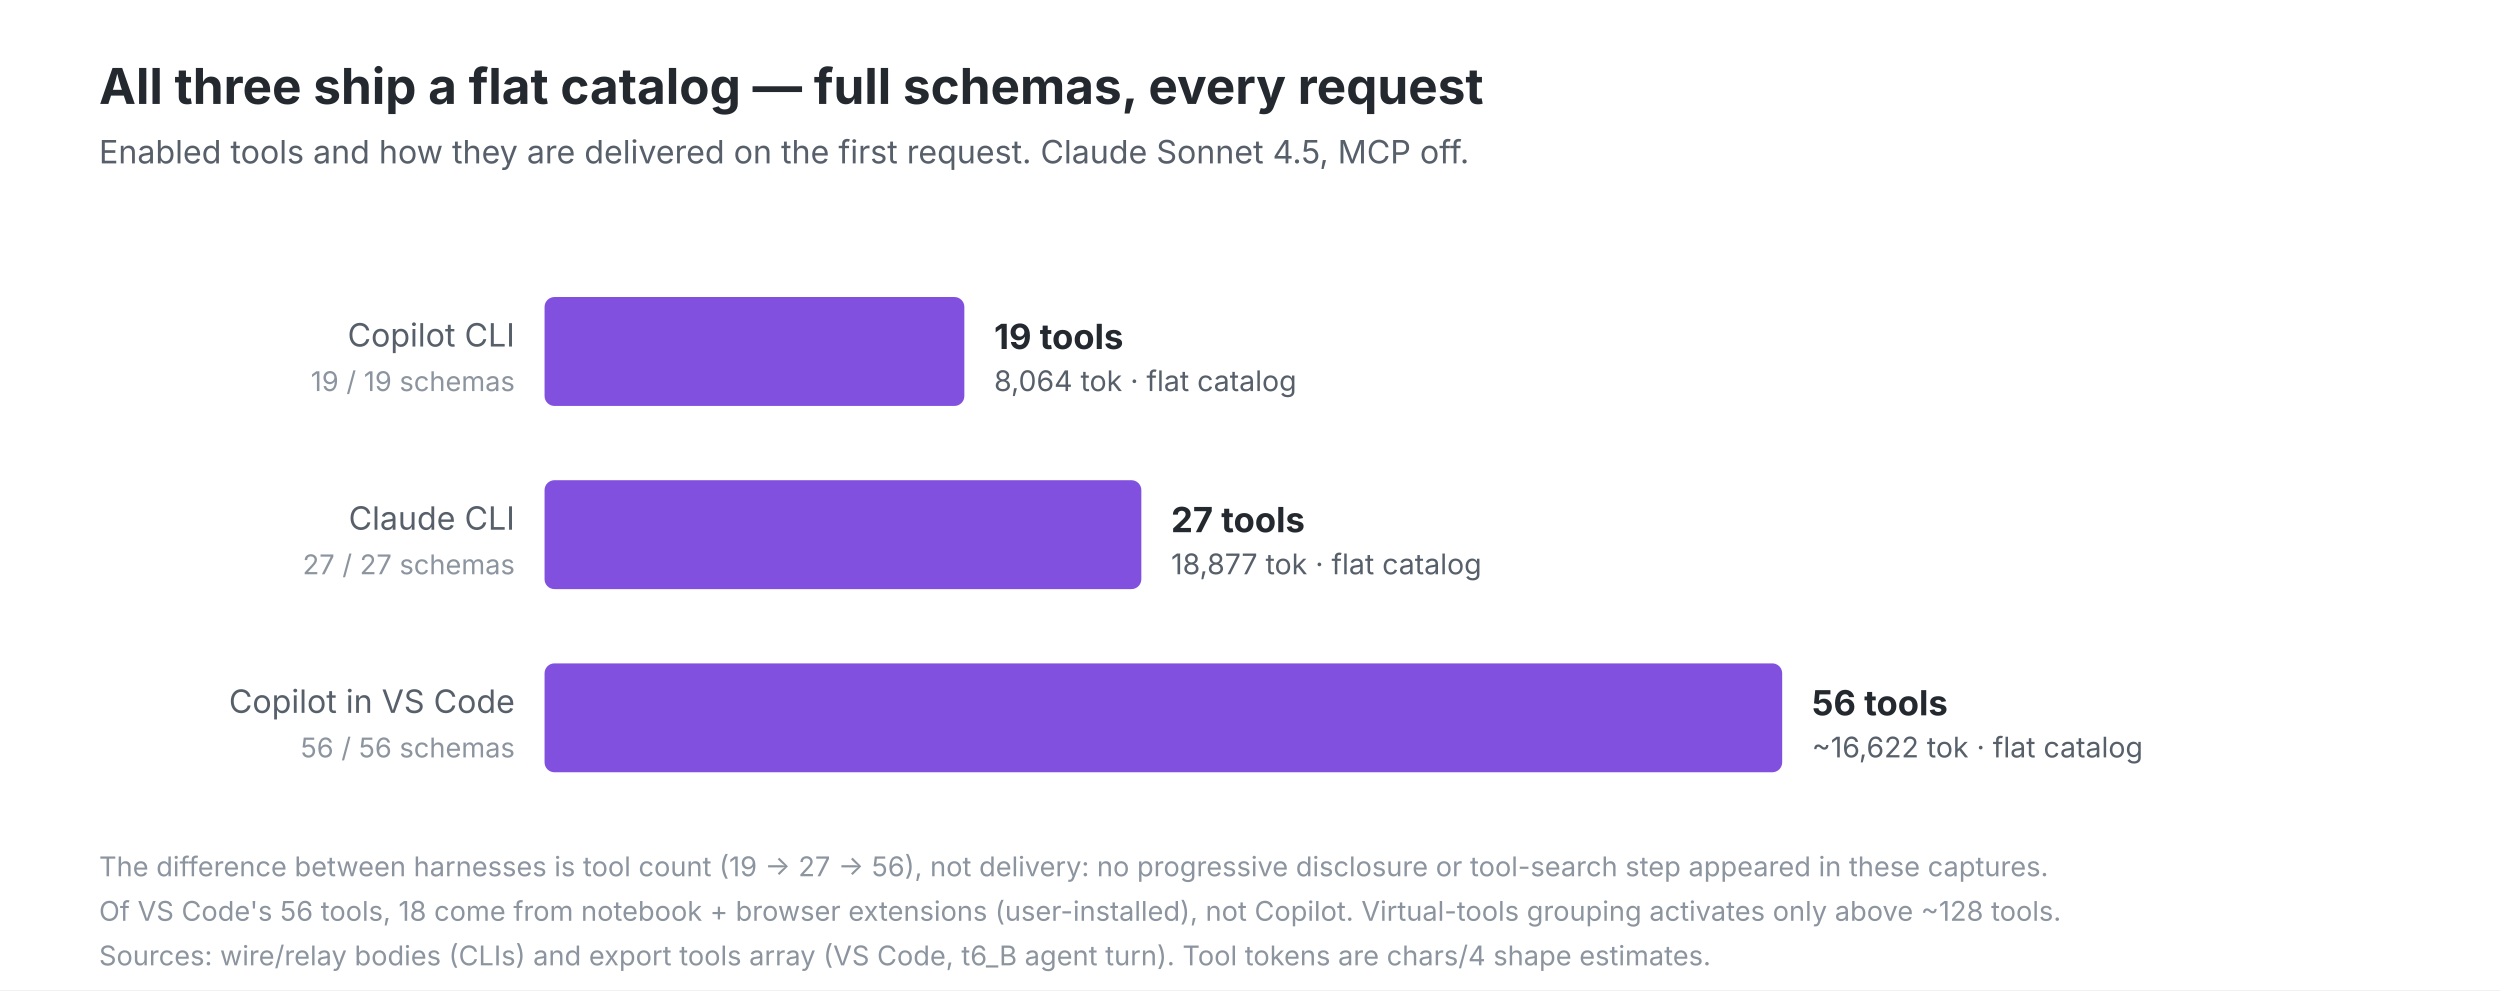
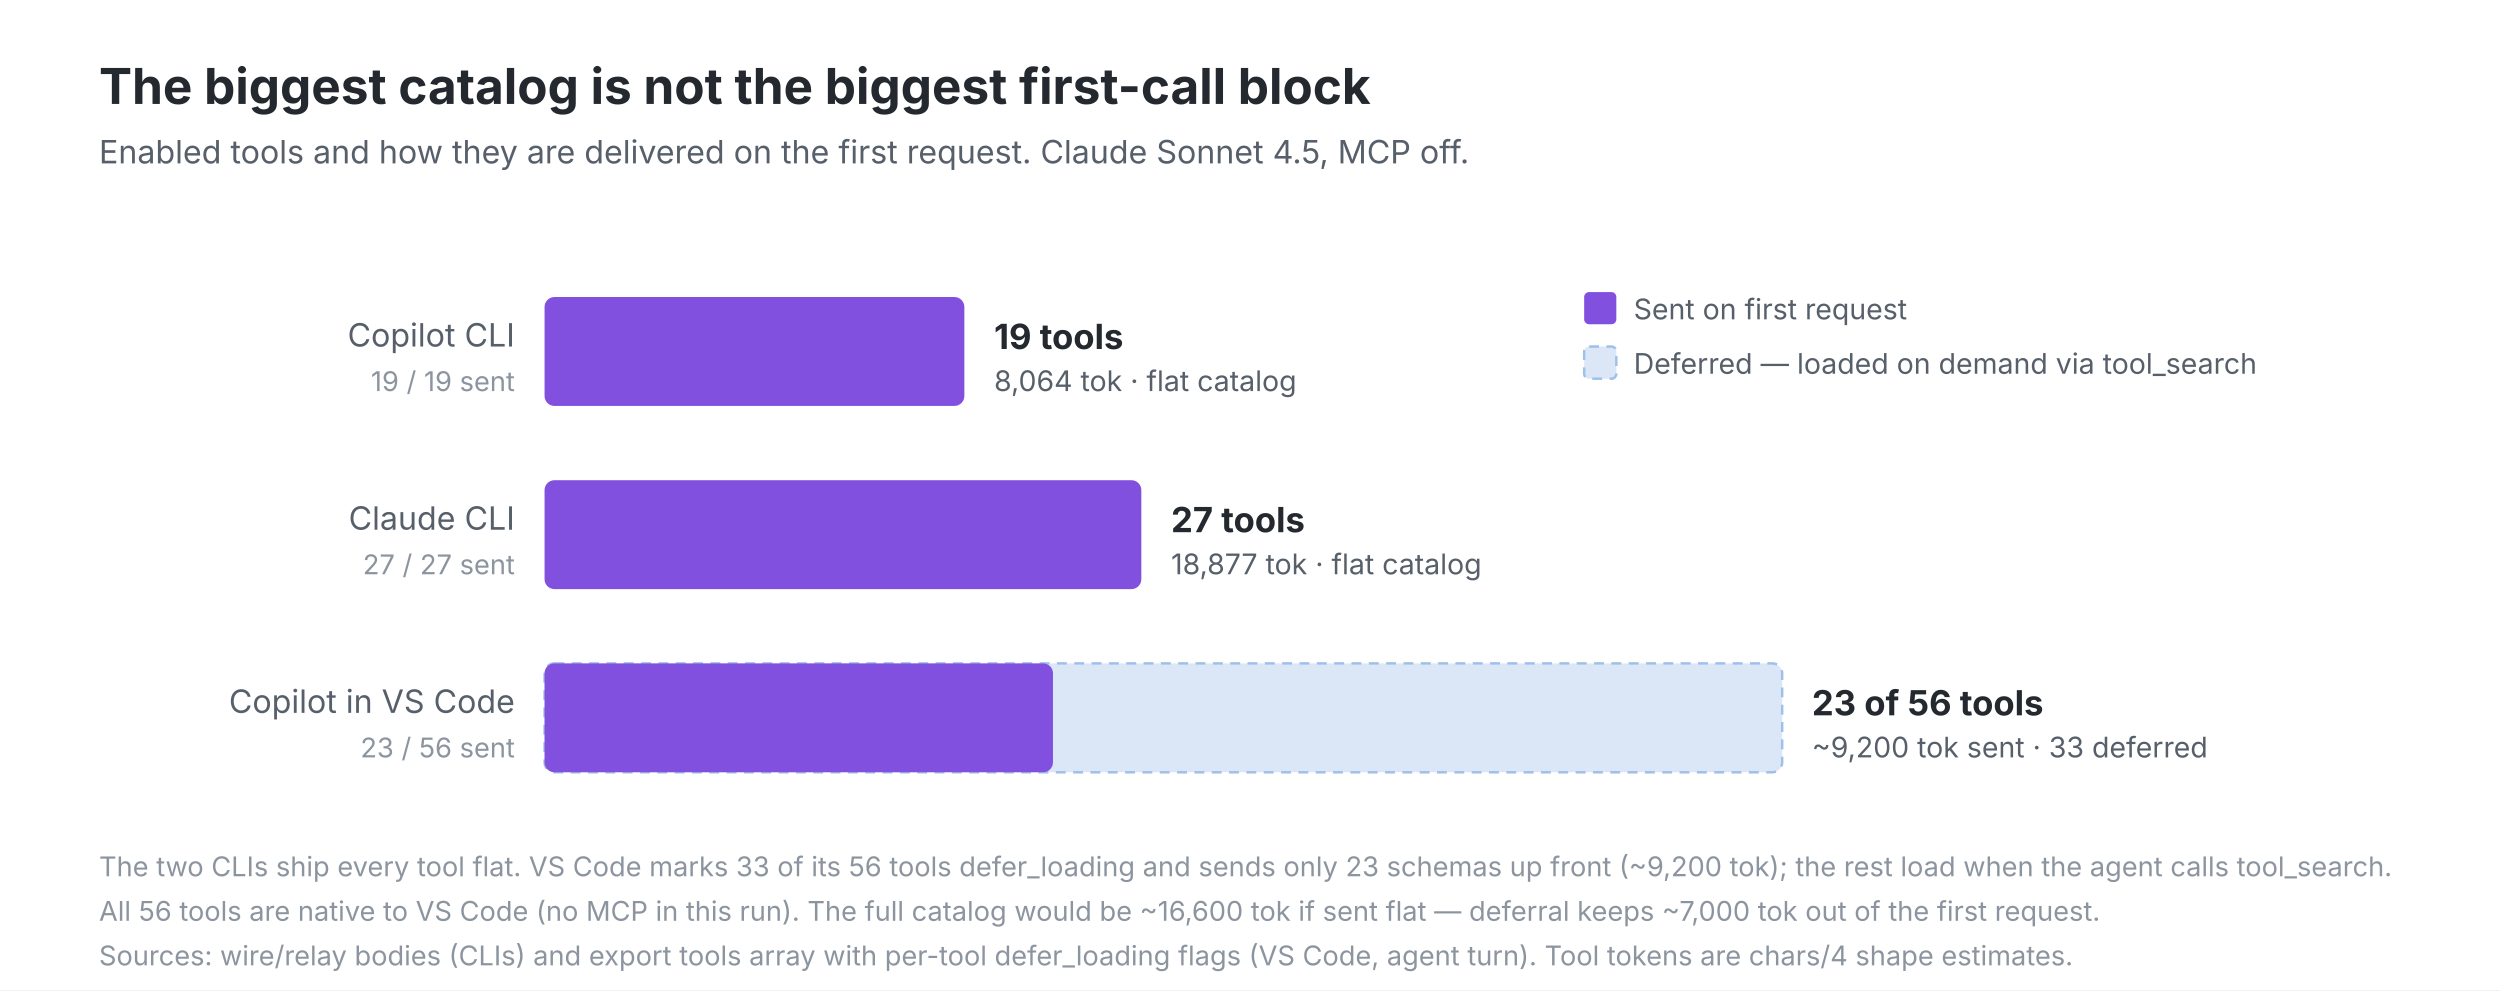
<svg xmlns="http://www.w3.org/2000/svg" viewBox="0 0 1010 400" width="100%" role="img" aria-labelledby="t d" font-family="-apple-system, BlinkMacSystemFont, 'Segoe UI', sans-serif">
  <rect x="0" y="0" width="1010" height="400" fill="#ffffff" />
-   <text x="40" y="42" font-size="20" font-weight="700" fill="#24292f">All three ship a flat catalog — full schemas, every request</text>
+   <text x="40" y="42" font-size="20" font-weight="700" fill="#24292f">The biggest catalog is not the biggest first-call block</text>
  <text x="40" y="66" font-size="13" fill="#57606a">Enabled tools and how they are delivered on the first request. Claude Sonnet 4.5, MCP off.</text>
  <text x="208" y="140" text-anchor="end" font-size="13" fill="#57606a">Copilot CLI</text>
-   <text x="208" y="158" text-anchor="end" font-size="11" fill="#8c959f">19 / 19 schemas</text>
+   <text x="208" y="158" text-anchor="end" font-size="11" fill="#8c959f">19 / 19 sent</text>
  <rect x="220" y="120" width="169.6" height="44" rx="4" fill="#8250df" />
  <text x="401.6" y="141" font-size="14" font-weight="700" fill="#24292f">19 tools</text>
  <text x="401.6" y="158" font-size="11.5" fill="#57606a">8,064 tok · flat catalog</text>
  <text x="208" y="214" text-anchor="end" font-size="13" fill="#57606a">Claude CLI</text>
-   <text x="208" y="232" text-anchor="end" font-size="11" fill="#8c959f">27 / 27 schemas</text>
+   <text x="208" y="232" text-anchor="end" font-size="11" fill="#8c959f">27 / 27 sent</text>
  <rect x="220" y="194" width="241.1" height="44" rx="4" fill="#8250df" />
  <text x="473.1" y="215" font-size="14" font-weight="700" fill="#24292f">27 tools</text>
  <text x="473.1" y="232" font-size="11.5" fill="#57606a">18,877 tok · flat catalog</text>
  <text x="208" y="288" text-anchor="end" font-size="13" fill="#57606a">Copilot in VS Code</text>
-   <text x="208" y="306" text-anchor="end" font-size="11" fill="#8c959f">56 / 56 schemas</text>
-   <rect x="220" y="268" width="500.0" height="44" rx="4" fill="#8250df" />
-   <text x="732.0" y="289" font-size="14" font-weight="700" fill="#24292f">56 tools</text>
-   <text x="732.0" y="306" font-size="11.5" fill="#57606a">~16,622 tok · flat catalog</text>
-   <text x="40" y="354" font-size="11" fill="#8c959f">The difference between harnesses is tool count (19 → 27 → 56), not delivery: no progressive disclosure or tool-search step appeared in these captures.</text>
-   <text x="40" y="372" font-size="11" fill="#8c959f">Of VS Code's 56 tools, 18 come from notebook + browser extensions (user-installed), not Copilot. Virtual-tools grouping activates only above ~128 tools.</text>
-   <text x="40" y="390" font-size="11" fill="#8c959f">Sources: wire/relay bodies (CLIs) and export tools array (VS Code, t6_B agent turn). Tool tokens are chars/4 shape estimates.</text>
+   <text x="208" y="306" text-anchor="end" font-size="11" fill="#8c959f">23 / 56 sent</text>
+   <rect x="220" y="268" width="500.0" height="44" rx="4" fill="#dbe6f6" stroke="#9fc0e8" stroke-width="1" stroke-dasharray="4 3" />
+   <rect x="220" y="268" width="205.4" height="44" rx="4" fill="#8250df" />
+   <text x="732.0" y="289" font-size="14" font-weight="700" fill="#24292f">23 of 56 tools</text>
+   <text x="732.0" y="306" font-size="11.5" fill="#57606a">~9,200 tok sent · 33 deferred</text>
+   <rect x="640" y="118" width="13" height="13" rx="2" fill="#8250df" />
+   <text x="660" y="129" font-size="11.5" fill="#57606a">Sent on first request</text>
+   <rect x="640" y="140" width="13" height="13" rx="2" fill="#dbe6f6" stroke="#9fc0e8" stroke-width="1" stroke-dasharray="4 3" />
+   <text x="660" y="151" font-size="11.5" fill="#57606a">Deferred — loaded on demand via tool_search</text>
+   <text x="40" y="354" font-size="11" fill="#8c959f">The two CLIs ship every tool flat. VS Code marks 33 of its 56 tools defer_loading and sends only 23 schemas up front (~9,200 tok); the rest load when the agent calls tool_search.</text>
+   <text x="40" y="372" font-size="11" fill="#8c959f">All 56 tools are native to VS Code (no MCP in this run). The full catalog would be ~16,600 tok if sent flat — deferral keeps ~7,000 tok out of the first request.</text>
+   <text x="40" y="390" font-size="11" fill="#8c959f">Sources: wire/relay bodies (CLIs) and export tools array with per-tool defer_loading flags (VS Code, agent turn). Tool tokens are chars/4 shape estimates.</text>
</svg>
